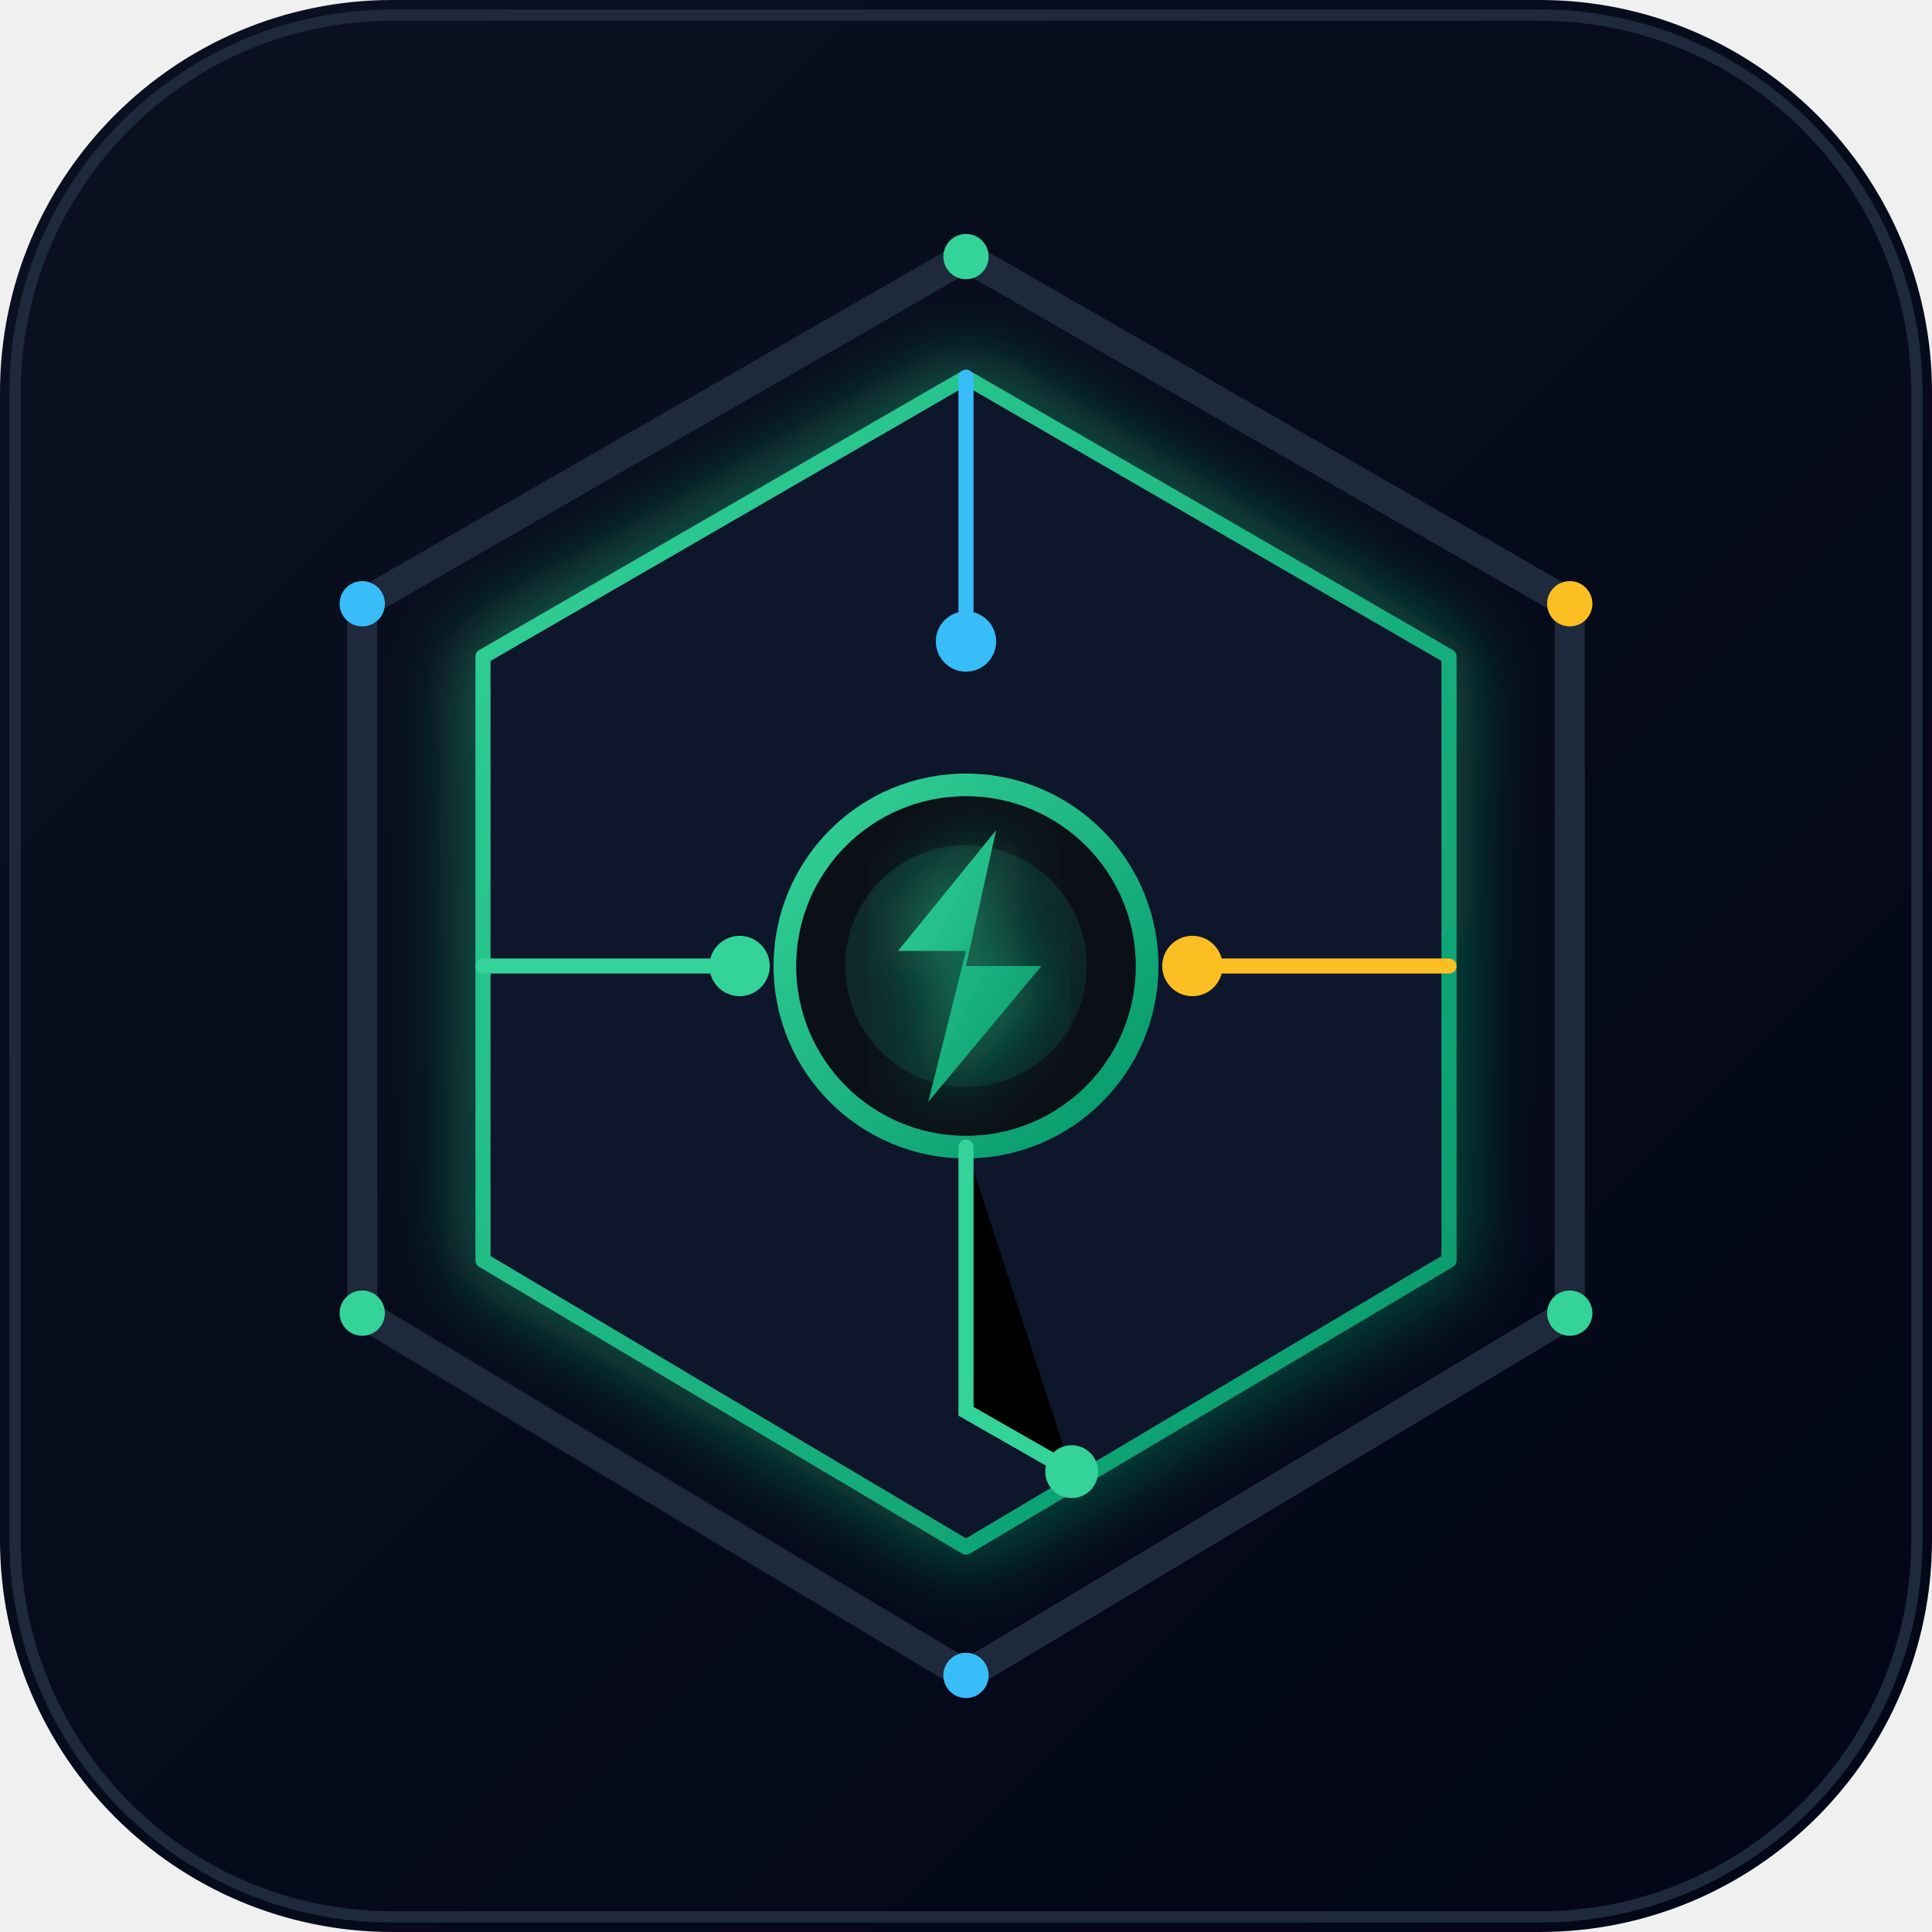
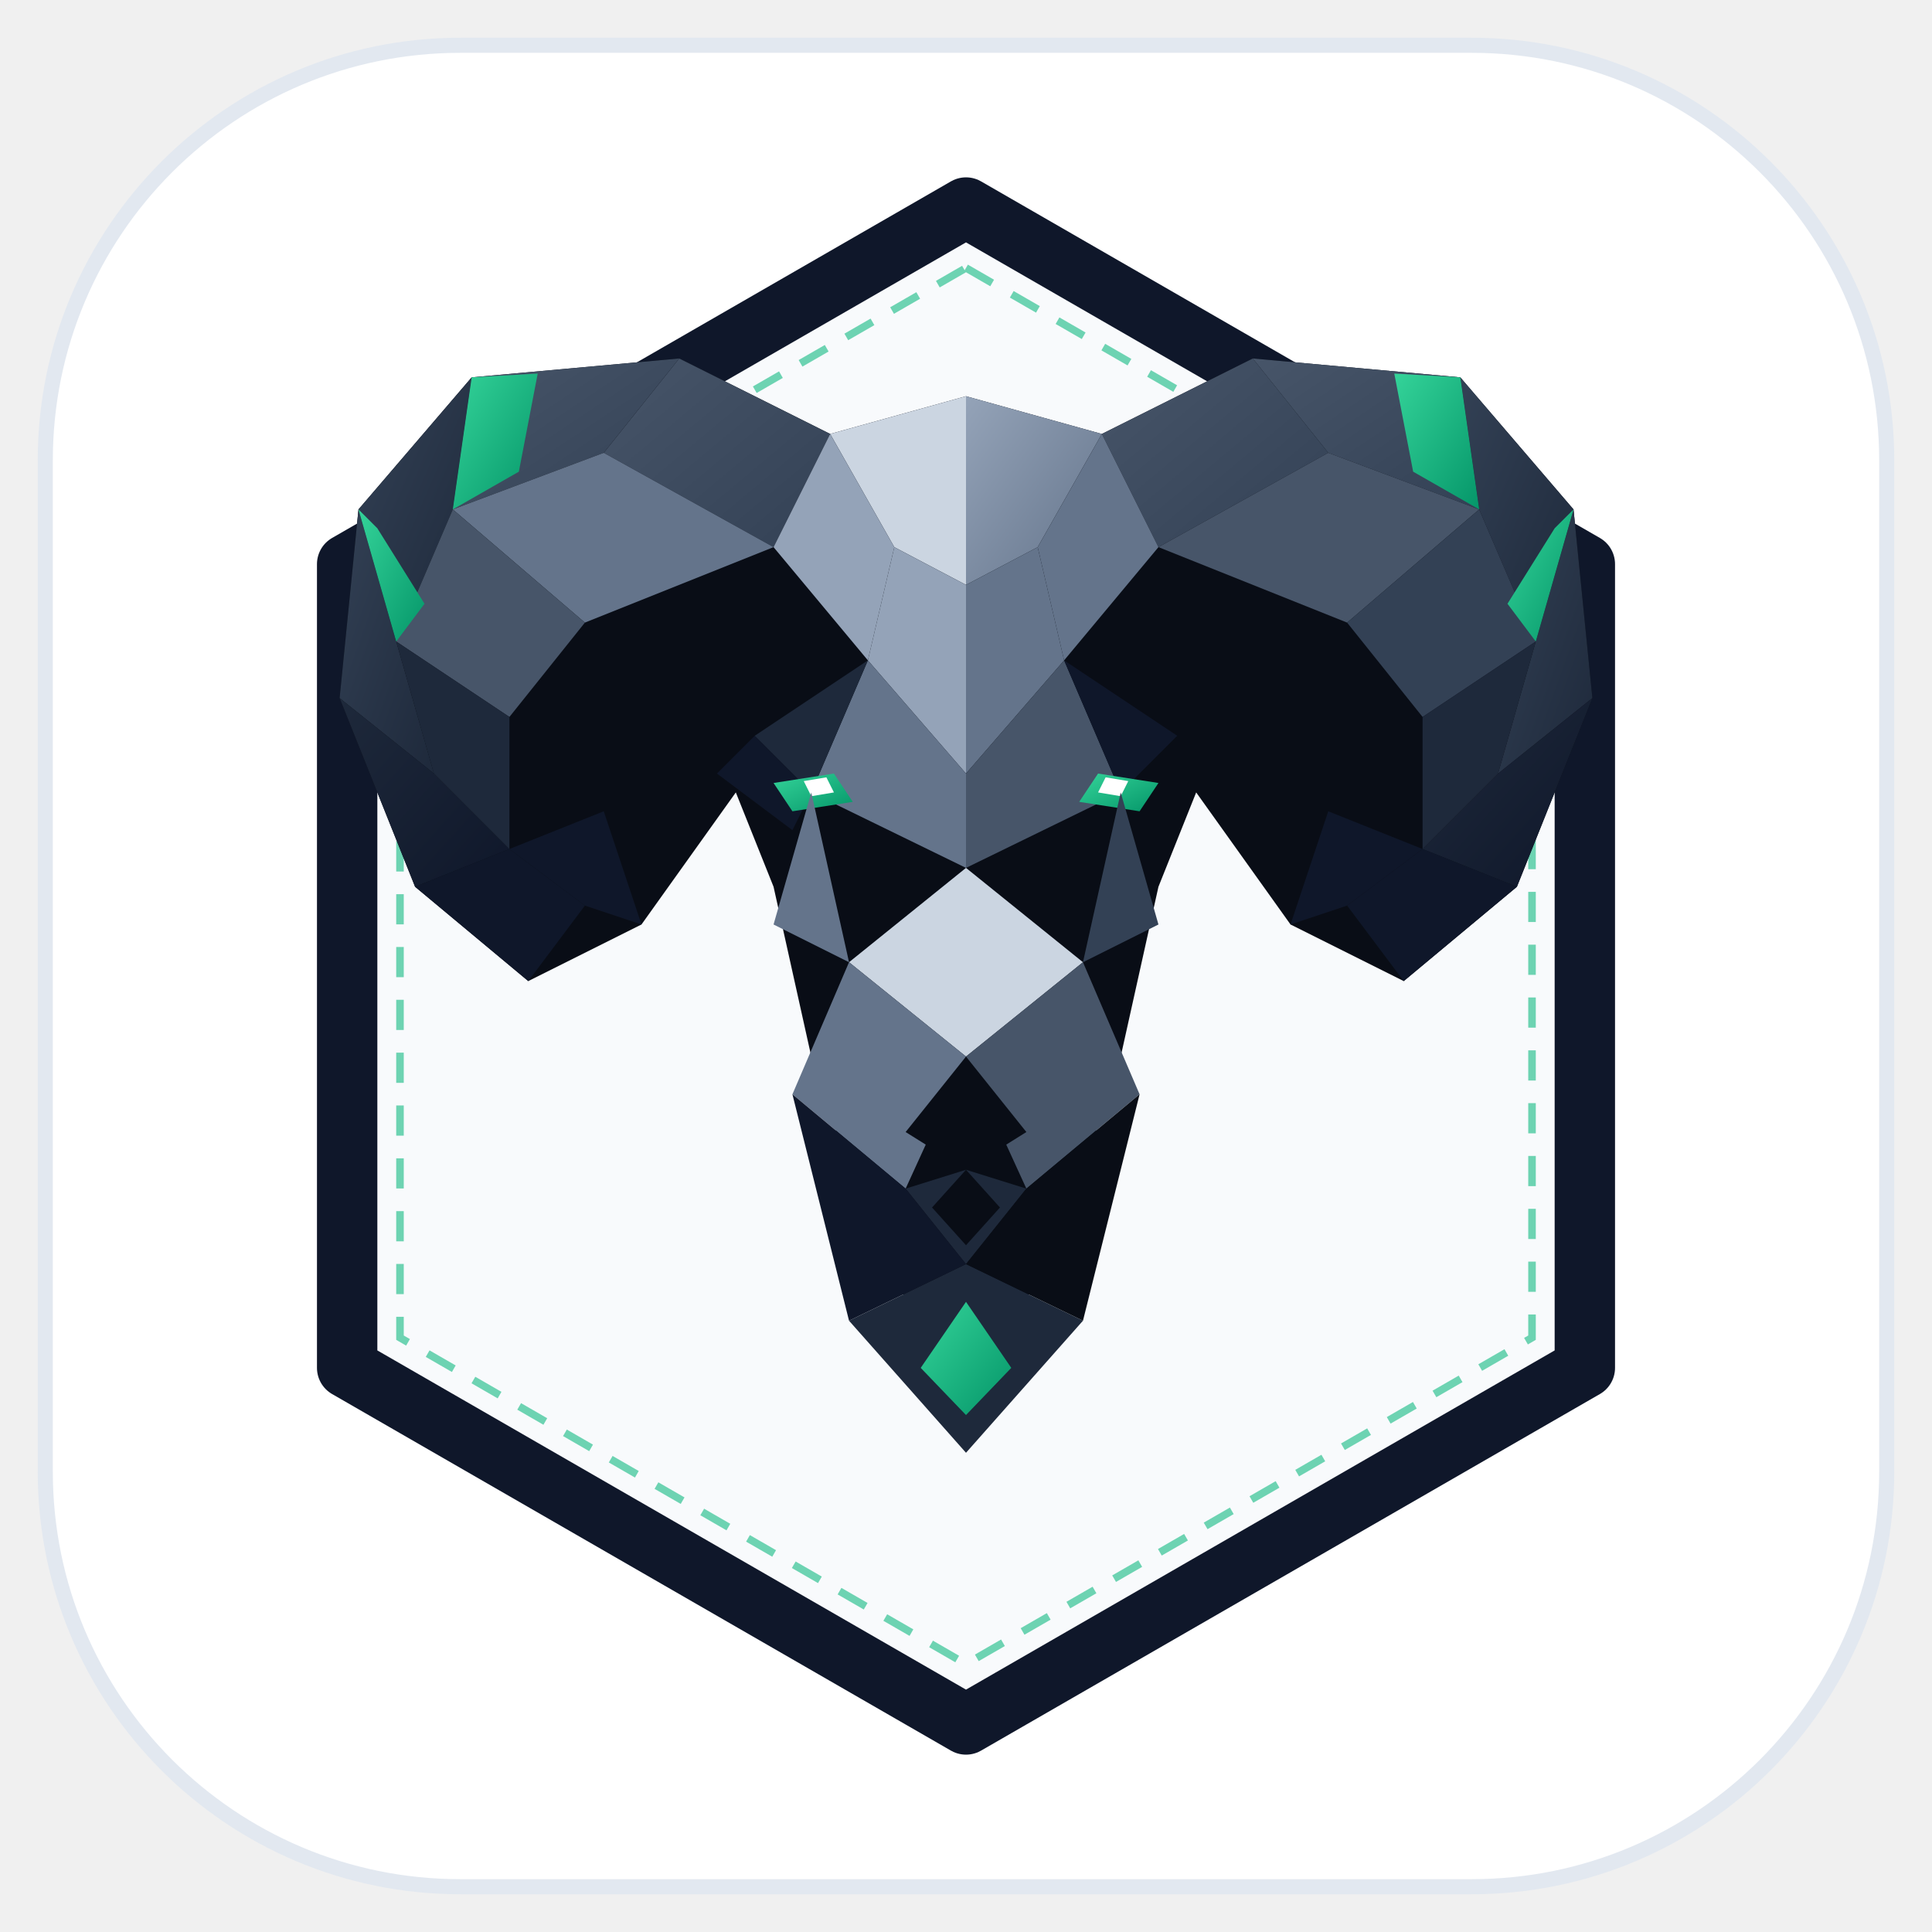
- <svg xmlns="http://www.w3.org/2000/svg" viewBox="0 0 512 512" width="100%" height="100%">
+ <svg xmlns="http://www.w3.org/2000/svg" viewBox="0 0 1024 1024" width="100%" height="100%">
  <defs>
-     <linearGradient id="tc-bg" x1="0%" y1="0%" x2="100%" y2="100%">
-       <stop offset="0%" stop-color="#0b1120" />
-       <stop offset="100%" stop-color="#020617" />
+     <linearGradient id="facet-light" x1="0%" y1="0%" x2="100%" y2="100%">
+       <stop offset="0%" stop-color="#475569" />
+       <stop offset="100%" stop-color="#334155" />
    </linearGradient>
-     <linearGradient id="tc-emerald" x1="0%" y1="0%" x2="100%" y2="100%">
+     <linearGradient id="facet-mid" x1="0%" y1="0%" x2="100%" y2="100%">
+       <stop offset="0%" stop-color="#334155" />
+       <stop offset="100%" stop-color="#1e293b" />
+     </linearGradient>
+     <linearGradient id="facet-dark" x1="0%" y1="0%" x2="100%" y2="100%">
+       <stop offset="0%" stop-color="#1e293b" />
+       <stop offset="100%" stop-color="#0f172a" />
+     </linearGradient>
+     <linearGradient id="facet-steel" x1="0%" y1="0%" x2="100%" y2="100%">
+       <stop offset="0%" stop-color="#94a3b8" />
+       <stop offset="100%" stop-color="#64748b" />
+     </linearGradient>
+     <linearGradient id="emerald-glow" x1="0%" y1="0%" x2="100%" y2="100%">
      <stop offset="0%" stop-color="#34d399" />
      <stop offset="100%" stop-color="#059669" />
    </linearGradient>
-     <linearGradient id="tc-cyan" x1="0%" y1="0%" x2="100%" y2="100%">
-       <stop offset="0%" stop-color="#38bdf8" />
-       <stop offset="100%" stop-color="#0284c7" />
-     </linearGradient>
-     <linearGradient id="tc-amber" x1="0%" y1="0%" x2="100%" y2="100%">
-       <stop offset="0%" stop-color="#fbbf24" />
-       <stop offset="100%" stop-color="#d97706" />
-     </linearGradient>
-     <filter id="tc-glow" x="-20%" y="-20%" width="140%" height="140%">
-       <feGaussianBlur stdDeviation="10" result="blur" />
-       <feComposite in="SourceGraphic" in2="blur" operator="over" />
-     </filter>
  </defs>
-   <rect width="512" height="512" rx="104" fill="url(#tc-bg)" />
-   <rect width="504" height="504" x="4" y="4" rx="100" fill="none" stroke="#1e293b" stroke-width="3" />
-   <path d="M 256 68 L 416 160 L 416 348 L 256 444 L 96 348 L 96 160 Z" fill="none" stroke="#1e293b" stroke-width="8" stroke-linejoin="round" />
-   <path d="M 256 100 L 384 174 L 384 334 L 256 410 L 128 334 L 128 174 Z" fill="#0f172a" stroke="url(#tc-emerald)" stroke-width="4" stroke-linejoin="round" filter="url(#tc-glow)" />
-   <path d="M 256 100 L 256 170" stroke="#38bdf8" stroke-width="4" stroke-linecap="round" />
-   <circle cx="256" cy="170" r="8" fill="#38bdf8" />
-   <path d="M 128 256 L 196 256" stroke="#34d399" stroke-width="4" stroke-linecap="round" />
-   <circle cx="196" cy="256" r="8" fill="#34d399" />
-   <path d="M 384 256 L 316 256" stroke="#fbbf24" stroke-width="4" stroke-linecap="round" />
-   <circle cx="316" cy="256" r="8" fill="#fbbf24" />
-   <circle cx="256" cy="256" r="48" fill="#0b0f17" stroke="url(#tc-emerald)" stroke-width="6" />
-   <circle cx="256" cy="256" r="32" fill="url(#tc-emerald)" opacity="0.15" />
-   <path d="M 264 220 L 238 252 L 256 252 L 246 292 L 276 256 L 256 256 Z" fill="url(#tc-emerald)" filter="url(#tc-glow)" />
-   <path d="M 256 304 L 256 374 L 284 390" stroke="#34d399" stroke-width="4" stroke-linecap="round" />
-   <circle cx="284" cy="390" r="7" fill="#34d399" />
-   <circle cx="96" cy="160" r="6" fill="#38bdf8" />
-   <circle cx="416" cy="160" r="6" fill="#fbbf24" />
-   <circle cx="416" cy="348" r="6" fill="#34d399" />
-   <circle cx="96" cy="348" r="6" fill="#34d399" />
-   <circle cx="256" cy="444" r="6" fill="#38bdf8" />
-   <circle cx="256" cy="68" r="6" fill="#34d399" />
+   <rect x="24" y="24" width="976" height="976" rx="220" fill="#ffffff" stroke="#e2e8f0" stroke-width="8" />
+   <polygon points="512,110 840,299 840,725 512,914 184,725 184,299" fill="#f8fafc" stroke="#0f172a" stroke-width="32" stroke-linejoin="round" />
+   <polygon points="512,142 812,315 812,709 512,882 212,709 212,315" fill="none" stroke="#10b981" stroke-width="4" stroke-dasharray="16 12" opacity="0.6" />
+   <path d="M 512 210            L 440 230 L 360 190 L 250 200 L 190 270 L 180 370 L 220 470 L 280 520 L 340 490 L 390 420            L 410 470 L 430 560 L 460 650 L 512 750            L 564 650 L 594 560 L 614 470 L 634 420 L 684 490 L 744 520 L 804 470 L 844 370 L 834 270 L 774 200 L 664 190 L 584 230 Z" fill="#090d16" />
+   <polygon points="440,230 360,190 320,240 410,290" fill="url(#facet-light)" />
+   <polygon points="360,190 250,200 240,270 320,240" fill="url(#facet-light)" />
+   <polygon points="250,200 190,270 210,340 240,270" fill="url(#facet-mid)" />
+   <polygon points="190,270 180,370 230,410 210,340" fill="url(#facet-mid)" />
+   <polygon points="180,370 220,470 270,450 230,410" fill="url(#facet-dark)" />
+   <polygon points="220,470 280,520 310,480 270,450" fill="#0f172a" />
+   <polygon points="410,290 320,240 240,270 310,330" fill="#64748b" />
+   <polygon points="240,270 210,340 270,380 310,330" fill="#475569" />
+   <polygon points="210,340 230,410 270,450 270,380" fill="#1e293b" />
+   <polygon points="270,450 310,480 340,490 320,430" fill="#0f172a" />
+   <polygon points="250,200 285,198 275,250 240,270" fill="url(#emerald-glow)" />
+   <polygon points="190,270 210,340 225,320 200,280" fill="url(#emerald-glow)" />
+   <polygon points="584,230 664,190 704,240 614,290" fill="url(#facet-light)" />
+   <polygon points="664,190 774,200 784,270 704,240" fill="url(#facet-light)" />
+   <polygon points="774,200 834,270 814,340 784,270" fill="url(#facet-mid)" />
+   <polygon points="834,270 844,370 794,410 814,340" fill="url(#facet-mid)" />
+   <polygon points="844,370 804,470 754,450 794,410" fill="url(#facet-dark)" />
+   <polygon points="804,470 744,520 714,480 754,450" fill="#0f172a" />
+   <polygon points="614,290 704,240 784,270 714,330" fill="#475569" />
+   <polygon points="784,270 814,340 754,380 714,330" fill="#334155" />
+   <polygon points="814,340 794,410 754,450 754,380" fill="#1e293b" />
+   <polygon points="754,450 714,480 684,490 704,430" fill="#0f172a" />
+   <polygon points="774,200 739,198 749,250 784,270" fill="url(#emerald-glow)" />
+   <polygon points="834,270 814,340 799,320 824,280" fill="url(#emerald-glow)" />
+   <polygon points="512,210 584,230 550,290 512,310" fill="url(#facet-steel)" />
+   <polygon points="512,210 440,230 474,290 512,310" fill="#cbd5e1" />
+   <polygon points="440,230 410,290 460,350 474,290" fill="#94a3b8" />
+   <polygon points="584,230 614,290 564,350 550,290" fill="#64748b" />
+   <polygon points="512,310 474,290 460,350 512,410" fill="#94a3b8" />
+   <polygon points="512,310 550,290 564,350 512,410" fill="#64748b" />
+   <polygon points="512,410 460,350 430,420 512,460" fill="#64748b" />
+   <polygon points="512,410 564,350 594,420 512,460" fill="#475569" />
+   <polygon points="460,350 400,390 430,420" fill="#1e293b" />
+   <polygon points="400,390 380,410 420,440 430,420" fill="#0f172a" />
+   <polygon points="410,415 442,410 452,425 420,430" fill="url(#emerald-glow)" />
+   <polygon points="426,414 438,412 442,420 430,422" fill="#ffffff" />
+   <polygon points="564,350 624,390 594,420" fill="#0f172a" />
+   <polygon points="624,390 644,410 604,440 594,420" fill="#090d16" />
+   <polygon points="614,415 582,410 572,425 604,430" fill="url(#emerald-glow)" />
+   <polygon points="598,414 586,412 582,420 594,422" fill="#ffffff" />
+   <polygon points="512,460 450,510 512,560 574,510" fill="#cbd5e1" />
+   <polygon points="430,420 450,510 410,490" fill="#64748b" />
+   <polygon points="594,420 574,510 614,490" fill="#334155" />
+   <polygon points="450,510 512,560 480,630 420,580" fill="#64748b" />
+   <polygon points="574,510 512,560 544,630 604,580" fill="#475569" />
+   <polygon points="512,560 480,600 512,620 544,600" fill="#090d16" />
+   <polygon points="480,630 512,620 544,630 512,670" fill="#1e293b" />
+   <polygon points="512,620 530,640 512,660 494,640" fill="#090d16" />
+   <polygon points="512,670 450,700 512,770 574,700" fill="#1e293b" />
+   <polygon points="450,700 420,580 480,630 512,670" fill="#0f172a" />
+   <polygon points="574,700 604,580 544,630 512,670" fill="#090d16" />
+   <polygon points="512,690 536,725 512,750 488,725" fill="url(#emerald-glow)" />
</svg>
